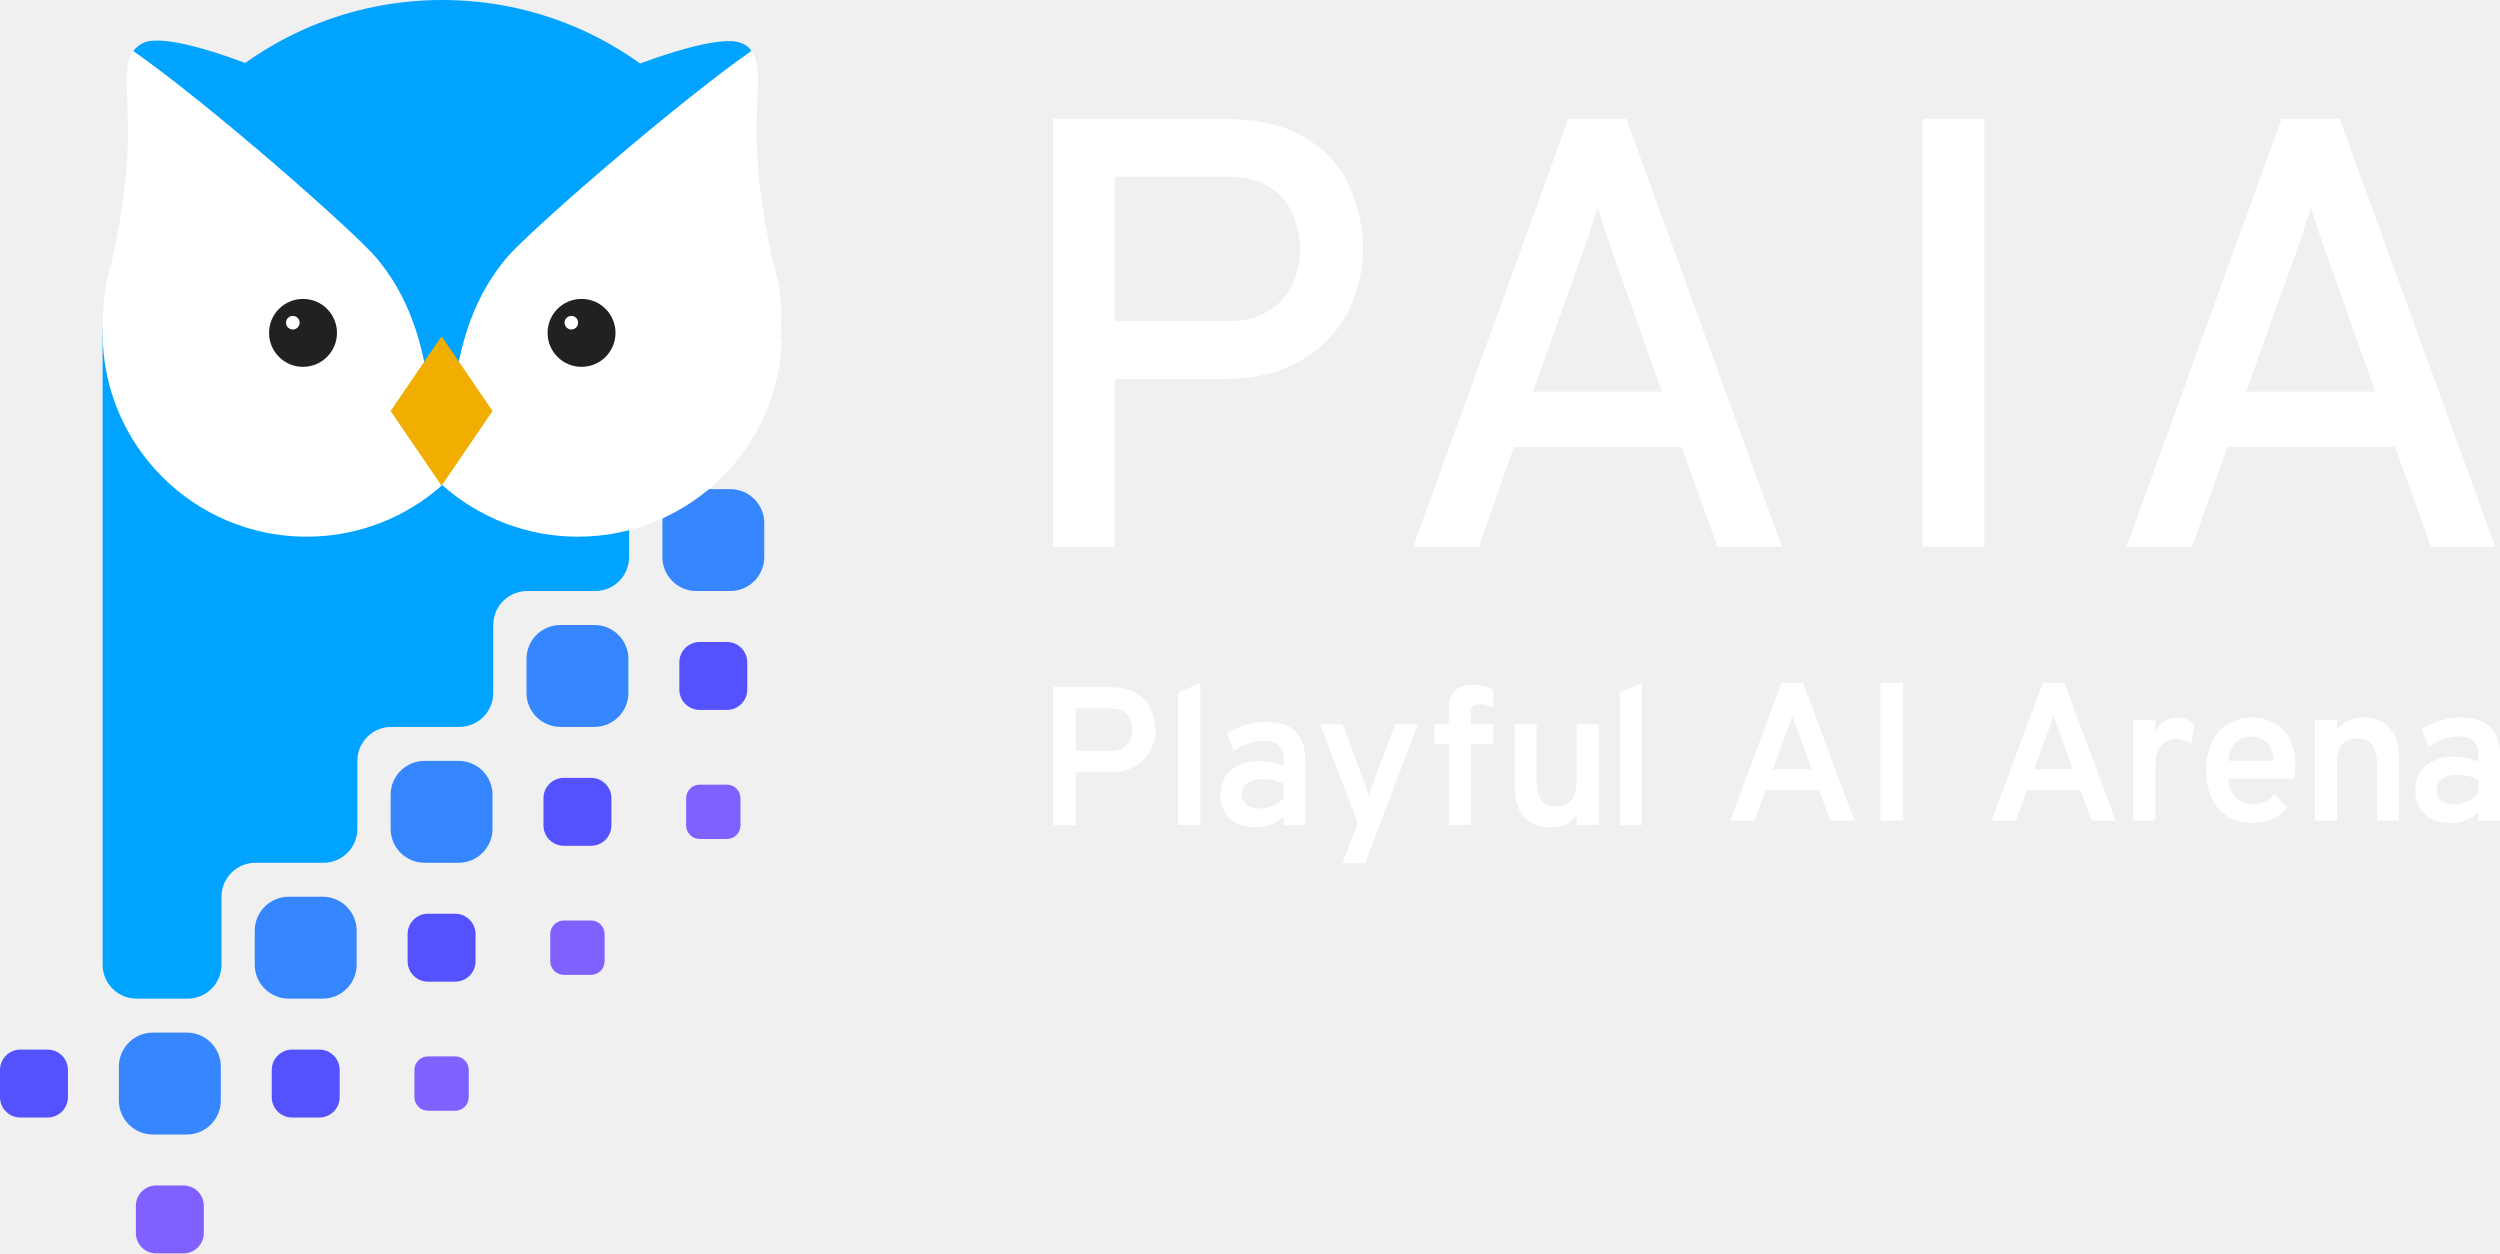
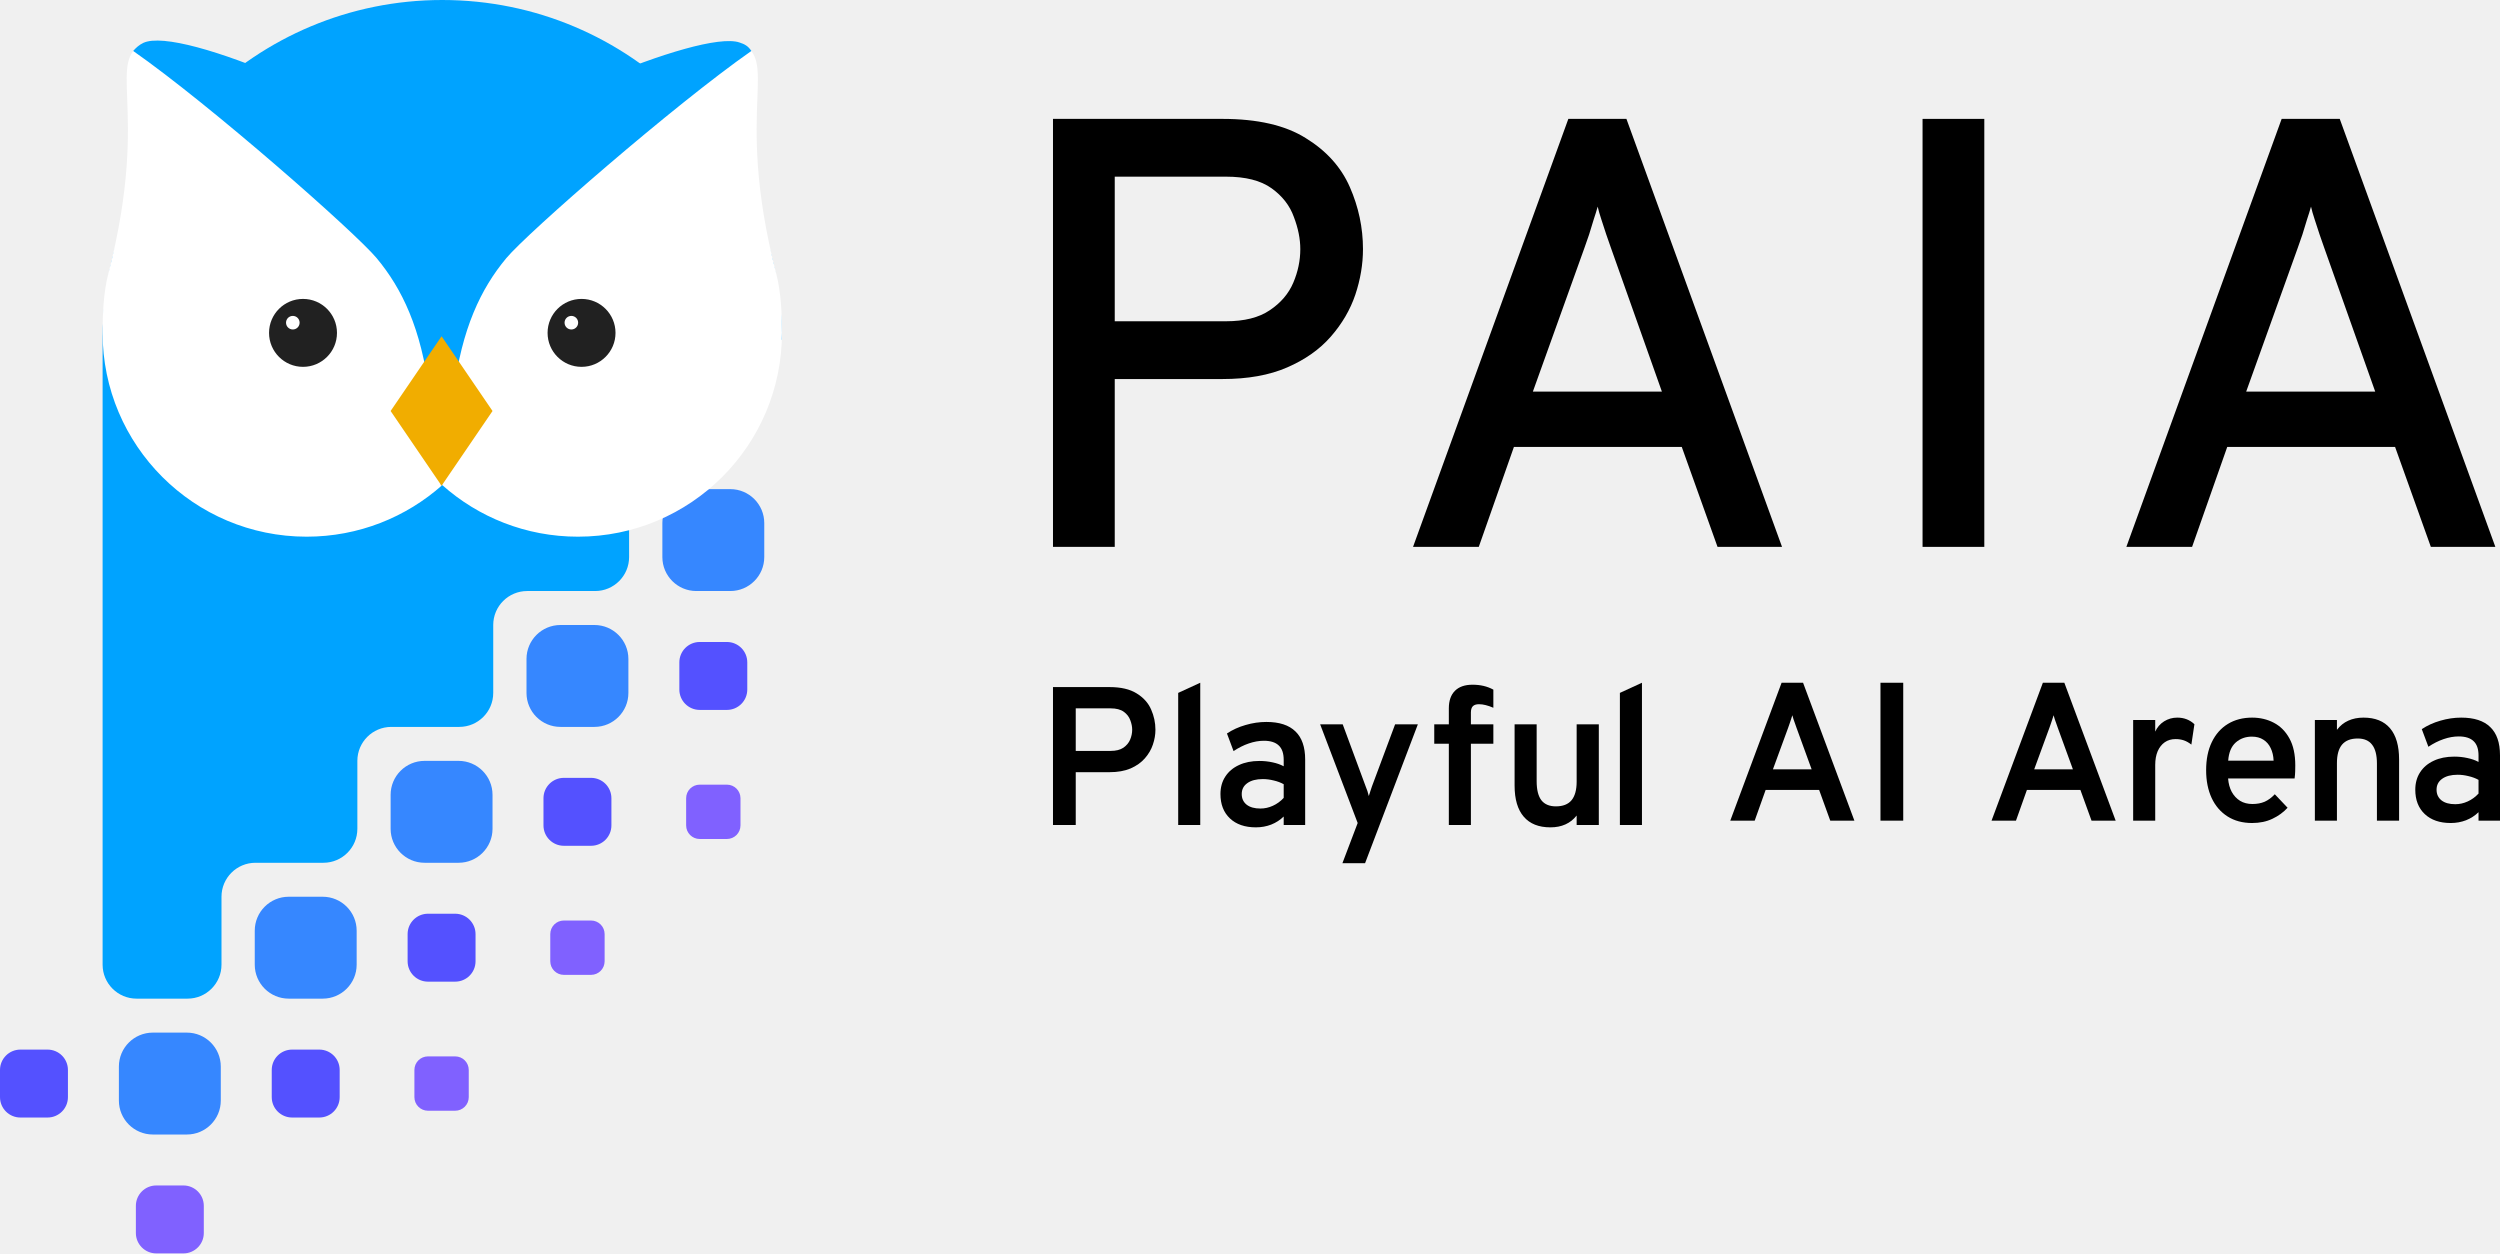
<svg xmlns="http://www.w3.org/2000/svg" width="736" height="369" viewBox="0 0 736 369" fill="none">
  <path fill-rule="evenodd" clip-rule="evenodd" d="M130.207 0C185.436 0 230.207 44.772 230.207 100H185.207V164C185.207 169.523 180.73 174 175.207 174H155.207C149.684 174 145.207 178.477 145.207 184V204C145.207 209.523 140.73 214 135.207 214H115.207C109.684 214 105.207 218.477 105.207 224V244C105.207 249.523 100.73 254 95.207 254H75.207C69.684 254 65.207 258.477 65.207 264V284C65.207 289.523 60.73 294 55.207 294H40.207C34.684 294 30.207 289.523 30.207 284V100V99H30.212C30.748 44.232 75.312 0 130.207 0Z" fill="#00A3FF" />
  <path fill-rule="evenodd" clip-rule="evenodd" d="M205 144C199.477 144 195 148.477 195 154V164C195 169.523 199.477 174 205 174H215C220.523 174 225 169.523 225 164V154C225 148.477 220.523 144 215 144H205ZM155 194C155 188.477 159.477 184 165 184H175C180.523 184 185 188.477 185 194V204C185 209.523 180.523 214 175 214H165C159.477 214 155 209.523 155 204V194ZM75 274C75 268.477 79.477 264 85 264H95C100.523 264 105 268.477 105 274V284C105 289.523 100.523 294 95 294H85C79.477 294 75 289.523 75 284V274ZM35 314C35 308.477 39.477 304 45 304H55C60.523 304 65 308.477 65 314V324C65 329.523 60.523 334 55 334H45C39.477 334 35 329.523 35 324V314ZM125 224C119.477 224 115 228.477 115 234V244C115 249.523 119.477 254 125 254H135C140.523 254 145 249.523 145 244V234C145 228.477 140.523 224 135 224H125Z" fill="#3687FF" />
  <path fill-rule="evenodd" clip-rule="evenodd" d="M206 189C202.686 189 200 191.686 200 195V203C200 206.314 202.686 209 206 209H214C217.314 209 220 206.314 220 203V195C220 191.686 217.314 189 214 189H206ZM160 235C160 231.686 162.686 229 166 229H174C177.314 229 180 231.686 180 235V243C180 246.314 177.314 249 174 249H166C162.686 249 160 246.314 160 243V235ZM120 275C120 271.686 122.686 269 126 269H134C137.314 269 140 271.686 140 275V283C140 286.314 137.314 289 134 289H126C122.686 289 120 286.314 120 283V275ZM80 315C80 311.686 82.686 309 86 309H94C97.314 309 100 311.686 100 315V323C100 326.314 97.314 329 94 329H86C82.686 329 80 326.314 80 323V315ZM6 309C2.686 309 0 311.686 0 315V323C0 326.314 2.686 329 6 329H14C17.314 329 20 326.314 20 323V315C20 311.686 17.314 309 14 309H6Z" fill="#5451FF" />
  <path fill-rule="evenodd" clip-rule="evenodd" d="M202 235C202 232.791 203.791 231 206 231H214C216.209 231 218 232.791 218 235V243C218 245.209 216.209 247 214 247H206C203.791 247 202 245.209 202 243V235ZM166 271C163.791 271 162 272.791 162 275V283C162 285.209 163.791 287 166 287H174C176.209 287 178 285.209 178 283V275C178 272.791 176.209 271 174 271H166ZM126 311C123.791 311 122 312.791 122 315V323C122 325.209 123.791 327 126 327H134C136.209 327 138 325.209 138 323V315C138 312.791 136.209 311 134 311H126ZM46 349C42.686 349 40 351.686 40 355V363C40 366.314 42.686 369 46 369H54C57.314 369 60 366.314 60 363V355C60 351.686 57.314 349 54 349H46Z" fill="#8061FF" />
  <path d="M130.207 142.815C140.821 152.26 154.812 158 170.145 158C203.316 158 230.207 131.137 230.207 98C230.207 92.448 229.939 86.042 228.545 80.637C221.97 55.154 222.581 39.195 222.971 28.99C223.324 19.772 223.497 15.247 218.034 12.637C210.959 9.257 148.475 36.648 130.218 52.491C112.233 36.524 53.498 7.325 42.38 12.637C36.917 15.247 37.09 19.772 37.443 28.99C37.833 39.195 38.444 55.154 31.869 80.637C30.475 86.042 30.207 92.448 30.207 98C30.207 131.137 57.098 158 90.269 158C105.602 158 119.593 152.26 130.207 142.815Z" fill="white" />
  <path d="M110.886 76C104.569 68.42 61.954 30.897 39.207 15C39.935 14.156 40.897 13.242 42.161 12.637C53.28 7.319 112.08 33.593 129.971 49.548C147.862 33.593 206.014 8.602 217.707 12.5C219.207 13 220.207 13.5 221.207 15C198.46 30.897 155.373 68.42 149.056 76C141.556 85 135.956 96.7 133.556 115.5C131.513 131.507 130.412 140.555 130.13 142.89H129.812C129.53 140.555 128.429 131.507 126.386 115.5C123.986 96.7 118.386 85 110.886 76Z" fill="#00A3FF" />
  <g clip-path="url(#clip0_105_3727)">
    <circle cx="89.207" cy="98" r="10" fill="#212121" />
    <circle cx="86.207" cy="95" r="2" fill="white" />
  </g>
  <g clip-path="url(#clip1_105_3727)">
    <circle cx="171.207" cy="98" r="10" fill="#212121" />
    <circle cx="168.207" cy="95" r="2" fill="white" />
  </g>
  <path d="M130 99L145 121L130 143L115 121L130 99Z" fill="#F1AD00" />
-   <path d="M626 161L671.72 35H688.82L734.63 161H715.64L705.11 131.57H655.7L645.35 161H626ZM661.28 115.28H699.26L684.23 72.89C683.81 71.75 683.36 70.46 682.88 69.02C682.4 67.52 681.92 66.05 681.44 64.61C680.96 63.17 680.6 61.91 680.36 60.83C680.06 61.91 679.67 63.17 679.19 64.61C678.77 66.05 678.32 67.52 677.84 69.02C677.36 70.46 676.91 71.75 676.49 72.89L661.28 115.28Z" fill="white" />
-   <path d="M566 161V35H584.18V161H566Z" fill="white" />
-   <path d="M416 161L461.72 35H478.82L524.63 161H505.64L495.11 131.57H445.7L435.35 161H416ZM451.28 115.28H489.26L474.23 72.89C473.81 71.75 473.36 70.46 472.88 69.02C472.4 67.52 471.92 66.05 471.44 64.61C470.96 63.17 470.6 61.91 470.36 60.83C470.06 61.91 469.67 63.17 469.19 64.61C468.77 66.05 468.32 67.52 467.84 69.02C467.36 70.46 466.91 71.75 466.49 72.89L451.28 115.28Z" fill="white" />
-   <path d="M310 161V35H359.86C370.24 35 378.43 36.89 384.43 40.67C390.49 44.39 394.81 49.19 397.39 55.07C399.97 60.95 401.26 67.04 401.26 73.34C401.26 77.78 400.51 82.25 399.01 86.75C397.51 91.19 395.11 95.3 391.81 99.08C388.51 102.86 384.22 105.89 378.94 108.17C373.72 110.45 367.36 111.59 359.86 111.59H328.18V161H310ZM328.18 94.58H360.94C366.34 94.58 370.63 93.5 373.81 91.34C377.05 89.18 379.36 86.48 380.74 83.24C382.12 80 382.81 76.7 382.81 73.34C382.81 70.34 382.18 67.19 380.92 63.89C379.72 60.53 377.53 57.71 374.35 55.43C371.17 53.15 366.7 52.01 360.94 52.01H328.18V94.58Z" fill="white" />
-   <path d="M476.896 242.876V203.987L483.392 201V242.876H476.896Z" fill="white" />
-   <path d="M456.423 243.572C453.001 243.572 450.391 242.528 448.593 240.44C446.795 238.352 445.896 235.297 445.896 231.276V213.238H452.392V230C452.392 232.513 452.856 234.379 453.784 235.597C454.731 236.795 456.152 237.395 458.047 237.395C460.116 237.395 461.653 236.795 462.658 235.597C463.663 234.379 464.166 232.552 464.166 230.116V213.238H470.691V242.876H464.166V240.092C463.257 241.252 462.155 242.122 460.86 242.702C459.584 243.282 458.105 243.572 456.423 243.572Z" fill="white" />
-   <path d="M426.536 242.876V218.951H422.244V213.238H426.536V208.54C426.536 206.297 427.136 204.577 428.334 203.378C429.533 202.179 431.254 201.58 433.496 201.58C434.676 201.58 435.758 201.696 436.744 201.928C437.75 202.16 438.716 202.527 439.644 203.03V208.366C438.832 208.018 438.078 207.757 437.382 207.583C436.706 207.409 436.048 207.322 435.41 207.322C434.598 207.322 433.999 207.515 433.612 207.902C433.226 208.289 433.032 208.917 433.032 209.787V213.238H439.644V218.951H433.032V242.876H426.536Z" fill="white" />
-   <path d="M395.205 254.128L399.7 242.296L388.651 213.238H395.292L402.049 231.508C402.243 231.972 402.417 232.436 402.571 232.9C402.726 233.364 402.861 233.847 402.977 234.35C403.132 233.847 403.287 233.364 403.441 232.9C403.596 232.436 403.751 231.972 403.905 231.508L410.72 213.238H417.419L401.875 254.128H395.205Z" fill="white" />
-   <path d="M369.742 243.572C366.494 243.572 363.942 242.692 362.086 240.933C360.23 239.174 359.302 236.786 359.302 233.77C359.302 231.798 359.775 230.087 360.723 228.637C361.67 227.168 363.004 226.037 364.725 225.244C366.445 224.432 368.456 224.026 370.757 224.026C372.11 224.026 373.396 224.161 374.614 224.432C375.851 224.683 376.953 225.07 377.92 225.592V223.678C377.92 221.783 377.436 220.382 376.47 219.473C375.503 218.545 374.043 218.081 372.091 218.081C370.66 218.081 369.181 218.342 367.654 218.864C366.126 219.386 364.628 220.14 363.159 221.126L361.216 215.935C362.84 214.852 364.667 214.021 366.697 213.441C368.727 212.842 370.766 212.542 372.816 212.542C376.624 212.542 379.476 213.47 381.371 215.326C383.285 217.163 384.242 219.927 384.242 223.62V242.876H377.92V240.382C376.876 241.407 375.648 242.199 374.237 242.76C372.825 243.301 371.327 243.572 369.742 243.572ZM371.076 238.033C372.332 238.033 373.55 237.762 374.73 237.221C375.928 236.68 376.992 235.906 377.92 234.901V230.87C377.05 230.387 376.064 230.019 374.962 229.768C373.879 229.497 372.816 229.362 371.772 229.362C369.838 229.362 368.321 229.758 367.219 230.551C366.117 231.324 365.566 232.397 365.566 233.77C365.566 235.085 366.049 236.129 367.016 236.902C367.982 237.656 369.336 238.033 371.076 238.033Z" fill="white" />
-   <path d="M346.859 242.876V203.987L353.355 201V242.876H346.859Z" fill="white" />
-   <path d="M310 242.876V202.276H326.617C329.981 202.276 332.649 202.895 334.621 204.132C336.612 205.35 338.033 206.926 338.884 208.859C339.735 210.773 340.16 212.764 340.16 214.833C340.16 216.283 339.909 217.743 339.406 219.212C338.923 220.662 338.14 222.006 337.057 223.243C335.974 224.48 334.573 225.476 332.852 226.23C331.131 226.965 329.053 227.332 326.617 227.332H316.699V242.876H310ZM316.699 221.068H326.965C328.531 221.068 329.778 220.759 330.706 220.14C331.634 219.502 332.301 218.709 332.707 217.762C333.113 216.795 333.316 215.819 333.316 214.833C333.316 213.944 333.132 213.016 332.765 212.049C332.417 211.063 331.779 210.232 330.851 209.555C329.923 208.878 328.628 208.54 326.965 208.54H316.699V221.068Z" fill="white" />
-   <path d="M553.612 241.6V201H560.311V241.6H553.612Z" fill="white" />
-   <path d="M509.392 241.6L524.501 201H530.823L545.932 241.6H538.827L535.55 232.552H519.803L516.584 241.6H509.392ZM521.949 226.491H533.346L528.88 214.224C528.764 213.895 528.629 213.509 528.474 213.064C528.319 212.619 528.165 212.184 528.01 211.759C527.855 211.314 527.739 210.918 527.662 210.57C527.565 210.918 527.44 211.314 527.285 211.759C527.15 212.184 527.005 212.619 526.85 213.064C526.695 213.509 526.56 213.895 526.444 214.224L521.949 226.491Z" fill="white" />
-   <path d="M721.5 242.296C718.252 242.296 715.7 241.416 713.844 239.657C711.988 237.898 711.06 235.51 711.06 232.494C711.06 230.522 711.534 228.811 712.481 227.361C713.428 225.892 714.762 224.761 716.483 223.968C718.204 223.156 720.214 222.75 722.515 222.75C723.868 222.75 725.154 222.885 726.372 223.156C727.609 223.407 728.711 223.794 729.678 224.316V222.402C729.678 220.507 729.195 219.106 728.228 218.197C727.261 217.269 725.802 216.805 723.849 216.805C722.418 216.805 720.939 217.066 719.412 217.588C717.885 218.11 716.386 218.864 714.917 219.85L712.974 214.659C714.598 213.576 716.425 212.745 718.455 212.165C720.485 211.566 722.525 211.266 724.574 211.266C728.383 211.266 731.234 212.194 733.129 214.05C735.043 215.887 736 218.651 736 222.344V241.6H729.678V239.106C728.634 240.131 727.406 240.923 725.995 241.484C724.584 242.025 723.085 242.296 721.5 242.296ZM722.834 236.757C724.091 236.757 725.309 236.486 726.488 235.945C727.687 235.404 728.75 234.63 729.678 233.625V229.594C728.808 229.111 727.822 228.743 726.72 228.492C725.637 228.221 724.574 228.086 723.53 228.086C721.597 228.086 720.079 228.482 718.977 229.275C717.875 230.048 717.324 231.121 717.324 232.494C717.324 233.809 717.807 234.853 718.774 235.626C719.741 236.38 721.094 236.757 722.834 236.757Z" fill="white" />
-   <path d="M681.497 241.6V211.962H687.993V214.862C688.921 213.644 690.033 212.745 691.328 212.165C692.643 211.566 694.141 211.266 695.823 211.266C699.245 211.266 701.846 212.31 703.624 214.398C705.403 216.486 706.292 219.55 706.292 223.591V241.6H699.767V224.78C699.767 222.305 699.294 220.459 698.346 219.241C697.418 218.023 696.007 217.414 694.112 217.414C692.063 217.414 690.526 218.013 689.501 219.212C688.496 220.411 687.993 222.228 687.993 224.664V241.6H681.497Z" fill="white" />
-   <path d="M663.028 242.296C660.225 242.296 657.808 241.648 655.778 240.353C653.748 239.058 652.192 237.25 651.109 234.93C650.026 232.591 649.485 229.865 649.485 226.752C649.485 223.523 650.046 220.759 651.167 218.458C652.288 216.138 653.864 214.359 655.894 213.122C657.924 211.885 660.302 211.266 663.028 211.266C665.367 211.266 667.494 211.769 669.408 212.774C671.341 213.779 672.878 215.326 674.019 217.414C675.16 219.483 675.73 222.122 675.73 225.331C675.73 225.834 675.72 226.433 675.701 227.129C675.682 227.806 675.624 228.492 675.527 229.188H655.952C656.068 230.696 656.426 232.011 657.025 233.132C657.644 234.253 658.465 235.133 659.49 235.771C660.515 236.39 661.723 236.699 663.115 236.699C664.468 236.699 665.667 236.477 666.711 236.032C667.755 235.568 668.751 234.833 669.698 233.828L673.468 237.801C672.25 239.135 670.761 240.218 669.002 241.049C667.262 241.88 665.271 242.296 663.028 242.296ZM655.981 223.939H669.35C669.292 222.528 669.002 221.29 668.48 220.227C667.977 219.164 667.262 218.342 666.334 217.762C665.406 217.163 664.275 216.863 662.941 216.863C661.085 216.863 659.5 217.443 658.185 218.603C656.89 219.763 656.155 221.542 655.981 223.939Z" fill="white" />
-   <path d="M628 241.6V211.962H634.496V215.384C635.076 214.108 635.946 213.103 637.106 212.368C638.285 211.633 639.581 211.266 640.992 211.266C642.983 211.266 644.665 211.914 646.038 213.209L645.139 219.212C644.404 218.632 643.67 218.216 642.935 217.965C642.2 217.714 641.388 217.588 640.499 217.588C639.262 217.588 638.198 217.897 637.309 218.516C636.42 219.135 635.724 220.014 635.221 221.155C634.738 222.296 634.496 223.649 634.496 225.215V241.6H628Z" fill="white" />
-   <path d="M586.311 241.6L601.42 201H607.742L622.851 241.6H615.746L612.469 232.552H596.722L593.503 241.6H586.311ZM598.868 226.491H610.265L605.799 214.224C605.683 213.895 605.547 213.509 605.393 213.064C605.238 212.619 605.083 212.184 604.929 211.759C604.774 211.314 604.658 210.918 604.581 210.57C604.484 210.918 604.358 211.314 604.204 211.759C604.068 212.184 603.923 212.619 603.769 213.064C603.614 213.509 603.479 213.895 603.363 214.224L598.868 226.491Z" fill="white" />
+   <path d="M626 161L671.72 35H688.82L734.63 161H715.64L705.11 131.57H655.7L645.35 161H626ZM661.28 115.28H699.26L684.23 72.89C683.81 71.75 683.36 70.46 682.88 69.02C682.4 67.52 681.92 66.05 681.44 64.61C680.96 63.17 680.6 61.91 680.36 60.83C680.06 61.91 679.67 63.17 679.19 64.61C678.77 66.05 678.32 67.52 677.84 69.02C677.36 70.46 676.91 71.75 676.49 72.89L661.28 115.28Z" fill="#000000" />
+   <path d="M566 161V35H584.18V161H566Z" fill="#000000" />
+   <path d="M416 161L461.72 35H478.82L524.63 161H505.64L495.11 131.57H445.7L435.35 161H416ZM451.28 115.28H489.26L474.23 72.89C473.81 71.75 473.36 70.46 472.88 69.02C472.4 67.52 471.92 66.05 471.44 64.61C470.96 63.17 470.6 61.91 470.36 60.83C470.06 61.91 469.67 63.17 469.19 64.61C468.77 66.05 468.32 67.52 467.84 69.02C467.36 70.46 466.91 71.75 466.49 72.89L451.28 115.28Z" fill="#000000" />
+   <path d="M310 161V35H359.86C370.24 35 378.43 36.89 384.43 40.67C390.49 44.39 394.81 49.19 397.39 55.07C399.97 60.95 401.26 67.04 401.26 73.34C401.26 77.78 400.51 82.25 399.01 86.75C397.51 91.19 395.11 95.3 391.81 99.08C388.51 102.86 384.22 105.89 378.94 108.17C373.72 110.45 367.36 111.59 359.86 111.59H328.18V161H310ZM328.18 94.58H360.94C366.34 94.58 370.63 93.5 373.81 91.34C377.05 89.18 379.36 86.48 380.74 83.24C382.12 80 382.81 76.7 382.81 73.34C382.81 70.34 382.18 67.19 380.92 63.89C379.72 60.53 377.53 57.71 374.35 55.43C371.17 53.15 366.7 52.01 360.94 52.01H328.18V94.58Z" fill="#000000" />
+   <path d="M476.896 242.876V203.987L483.392 201V242.876H476.896Z" fill="#000000" />
+   <path d="M456.423 243.572C453.001 243.572 450.391 242.528 448.593 240.44C446.795 238.352 445.896 235.297 445.896 231.276V213.238H452.392V230C452.392 232.513 452.856 234.379 453.784 235.597C454.731 236.795 456.152 237.395 458.047 237.395C460.116 237.395 461.653 236.795 462.658 235.597C463.663 234.379 464.166 232.552 464.166 230.116V213.238H470.691V242.876H464.166V240.092C463.257 241.252 462.155 242.122 460.86 242.702C459.584 243.282 458.105 243.572 456.423 243.572Z" fill="#000000" />
+   <path d="M426.536 242.876V218.951H422.244V213.238H426.536V208.54C426.536 206.297 427.136 204.577 428.334 203.378C429.533 202.179 431.254 201.58 433.496 201.58C434.676 201.58 435.758 201.696 436.744 201.928C437.75 202.16 438.716 202.527 439.644 203.03V208.366C438.832 208.018 438.078 207.757 437.382 207.583C436.706 207.409 436.048 207.322 435.41 207.322C434.598 207.322 433.999 207.515 433.612 207.902C433.226 208.289 433.032 208.917 433.032 209.787V213.238H439.644V218.951H433.032V242.876H426.536Z" fill="#000000" />
+   <path d="M395.205 254.128L399.7 242.296L388.651 213.238H395.292L402.049 231.508C402.243 231.972 402.417 232.436 402.571 232.9C402.726 233.364 402.861 233.847 402.977 234.35C403.132 233.847 403.287 233.364 403.441 232.9C403.596 232.436 403.751 231.972 403.905 231.508L410.72 213.238H417.419L401.875 254.128H395.205Z" fill="#000000" />
+   <path d="M369.742 243.572C366.494 243.572 363.942 242.692 362.086 240.933C360.23 239.174 359.302 236.786 359.302 233.77C359.302 231.798 359.775 230.087 360.723 228.637C361.67 227.168 363.004 226.037 364.725 225.244C366.445 224.432 368.456 224.026 370.757 224.026C372.11 224.026 373.396 224.161 374.614 224.432C375.851 224.683 376.953 225.07 377.92 225.592V223.678C377.92 221.783 377.436 220.382 376.47 219.473C375.503 218.545 374.043 218.081 372.091 218.081C370.66 218.081 369.181 218.342 367.654 218.864C366.126 219.386 364.628 220.14 363.159 221.126L361.216 215.935C362.84 214.852 364.667 214.021 366.697 213.441C368.727 212.842 370.766 212.542 372.816 212.542C376.624 212.542 379.476 213.47 381.371 215.326C383.285 217.163 384.242 219.927 384.242 223.62V242.876H377.92V240.382C376.876 241.407 375.648 242.199 374.237 242.76C372.825 243.301 371.327 243.572 369.742 243.572ZM371.076 238.033C372.332 238.033 373.55 237.762 374.73 237.221C375.928 236.68 376.992 235.906 377.92 234.901V230.87C377.05 230.387 376.064 230.019 374.962 229.768C373.879 229.497 372.816 229.362 371.772 229.362C369.838 229.362 368.321 229.758 367.219 230.551C366.117 231.324 365.566 232.397 365.566 233.77C365.566 235.085 366.049 236.129 367.016 236.902C367.982 237.656 369.336 238.033 371.076 238.033Z" fill="#000000" />
+   <path d="M346.859 242.876V203.987L353.355 201V242.876H346.859Z" fill="#000000" />
+   <path d="M310 242.876V202.276H326.617C329.981 202.276 332.649 202.895 334.621 204.132C336.612 205.35 338.033 206.926 338.884 208.859C339.735 210.773 340.16 212.764 340.16 214.833C340.16 216.283 339.909 217.743 339.406 219.212C338.923 220.662 338.14 222.006 337.057 223.243C335.974 224.48 334.573 225.476 332.852 226.23C331.131 226.965 329.053 227.332 326.617 227.332H316.699V242.876H310ZM316.699 221.068H326.965C328.531 221.068 329.778 220.759 330.706 220.14C331.634 219.502 332.301 218.709 332.707 217.762C333.113 216.795 333.316 215.819 333.316 214.833C333.316 213.944 333.132 213.016 332.765 212.049C332.417 211.063 331.779 210.232 330.851 209.555C329.923 208.878 328.628 208.54 326.965 208.54H316.699V221.068Z" fill="#000000" />
+   <path d="M553.612 241.6V201H560.311V241.6H553.612Z" fill="#000000" />
+   <path d="M509.392 241.6L524.501 201H530.823L545.932 241.6H538.827L535.55 232.552H519.803L516.584 241.6H509.392ZM521.949 226.491H533.346L528.88 214.224C528.764 213.895 528.629 213.509 528.474 213.064C528.319 212.619 528.165 212.184 528.01 211.759C527.855 211.314 527.739 210.918 527.662 210.57C527.565 210.918 527.44 211.314 527.285 211.759C527.15 212.184 527.005 212.619 526.85 213.064C526.695 213.509 526.56 213.895 526.444 214.224L521.949 226.491Z" fill="#000000" />
+   <path d="M721.5 242.296C718.252 242.296 715.7 241.416 713.844 239.657C711.988 237.898 711.06 235.51 711.06 232.494C711.06 230.522 711.534 228.811 712.481 227.361C713.428 225.892 714.762 224.761 716.483 223.968C718.204 223.156 720.214 222.75 722.515 222.75C723.868 222.75 725.154 222.885 726.372 223.156C727.609 223.407 728.711 223.794 729.678 224.316V222.402C729.678 220.507 729.195 219.106 728.228 218.197C727.261 217.269 725.802 216.805 723.849 216.805C722.418 216.805 720.939 217.066 719.412 217.588C717.885 218.11 716.386 218.864 714.917 219.85L712.974 214.659C714.598 213.576 716.425 212.745 718.455 212.165C720.485 211.566 722.525 211.266 724.574 211.266C728.383 211.266 731.234 212.194 733.129 214.05C735.043 215.887 736 218.651 736 222.344V241.6H729.678V239.106C728.634 240.131 727.406 240.923 725.995 241.484C724.584 242.025 723.085 242.296 721.5 242.296ZM722.834 236.757C724.091 236.757 725.309 236.486 726.488 235.945C727.687 235.404 728.75 234.63 729.678 233.625V229.594C728.808 229.111 727.822 228.743 726.72 228.492C725.637 228.221 724.574 228.086 723.53 228.086C721.597 228.086 720.079 228.482 718.977 229.275C717.875 230.048 717.324 231.121 717.324 232.494C717.324 233.809 717.807 234.853 718.774 235.626C719.741 236.38 721.094 236.757 722.834 236.757Z" fill="#000000" />
+   <path d="M681.497 241.6V211.962H687.993V214.862C688.921 213.644 690.033 212.745 691.328 212.165C692.643 211.566 694.141 211.266 695.823 211.266C699.245 211.266 701.846 212.31 703.624 214.398C705.403 216.486 706.292 219.55 706.292 223.591V241.6H699.767V224.78C699.767 222.305 699.294 220.459 698.346 219.241C697.418 218.023 696.007 217.414 694.112 217.414C692.063 217.414 690.526 218.013 689.501 219.212C688.496 220.411 687.993 222.228 687.993 224.664V241.6H681.497Z" fill="#000000" />
+   <path d="M663.028 242.296C660.225 242.296 657.808 241.648 655.778 240.353C653.748 239.058 652.192 237.25 651.109 234.93C650.026 232.591 649.485 229.865 649.485 226.752C649.485 223.523 650.046 220.759 651.167 218.458C652.288 216.138 653.864 214.359 655.894 213.122C657.924 211.885 660.302 211.266 663.028 211.266C665.367 211.266 667.494 211.769 669.408 212.774C671.341 213.779 672.878 215.326 674.019 217.414C675.16 219.483 675.73 222.122 675.73 225.331C675.73 225.834 675.72 226.433 675.701 227.129C675.682 227.806 675.624 228.492 675.527 229.188H655.952C656.068 230.696 656.426 232.011 657.025 233.132C657.644 234.253 658.465 235.133 659.49 235.771C660.515 236.39 661.723 236.699 663.115 236.699C664.468 236.699 665.667 236.477 666.711 236.032C667.755 235.568 668.751 234.833 669.698 233.828L673.468 237.801C672.25 239.135 670.761 240.218 669.002 241.049C667.262 241.88 665.271 242.296 663.028 242.296ZM655.981 223.939H669.35C669.292 222.528 669.002 221.29 668.48 220.227C667.977 219.164 667.262 218.342 666.334 217.762C665.406 217.163 664.275 216.863 662.941 216.863C661.085 216.863 659.5 217.443 658.185 218.603C656.89 219.763 656.155 221.542 655.981 223.939Z" fill="#000000" />
+   <path d="M628 241.6V211.962H634.496V215.384C635.076 214.108 635.946 213.103 637.106 212.368C638.285 211.633 639.581 211.266 640.992 211.266C642.983 211.266 644.665 211.914 646.038 213.209L645.139 219.212C644.404 218.632 643.67 218.216 642.935 217.965C642.2 217.714 641.388 217.588 640.499 217.588C639.262 217.588 638.198 217.897 637.309 218.516C636.42 219.135 635.724 220.014 635.221 221.155C634.738 222.296 634.496 223.649 634.496 225.215V241.6H628Z" fill="#000000" />
+   <path d="M586.311 241.6L601.42 201H607.742L622.851 241.6H615.746L612.469 232.552H596.722L593.503 241.6H586.311ZM598.868 226.491H610.265L605.799 214.224C605.683 213.895 605.547 213.509 605.393 213.064C605.238 212.619 605.083 212.184 604.929 211.759C604.774 211.314 604.658 210.918 604.581 210.57C604.484 210.918 604.358 211.314 604.204 211.759C604.068 212.184 603.923 212.619 603.769 213.064C603.614 213.509 603.479 213.895 603.363 214.224L598.868 226.491Z" fill="#000000" />
  <defs>
    <clipPath id="clip0_105_3727">
      <rect width="20" height="20" fill="white" transform="translate(79.207 88)" />
    </clipPath>
    <clipPath id="clip1_105_3727">
      <rect width="20" height="20" fill="white" transform="translate(161.207 88)" />
    </clipPath>
  </defs>
</svg>
